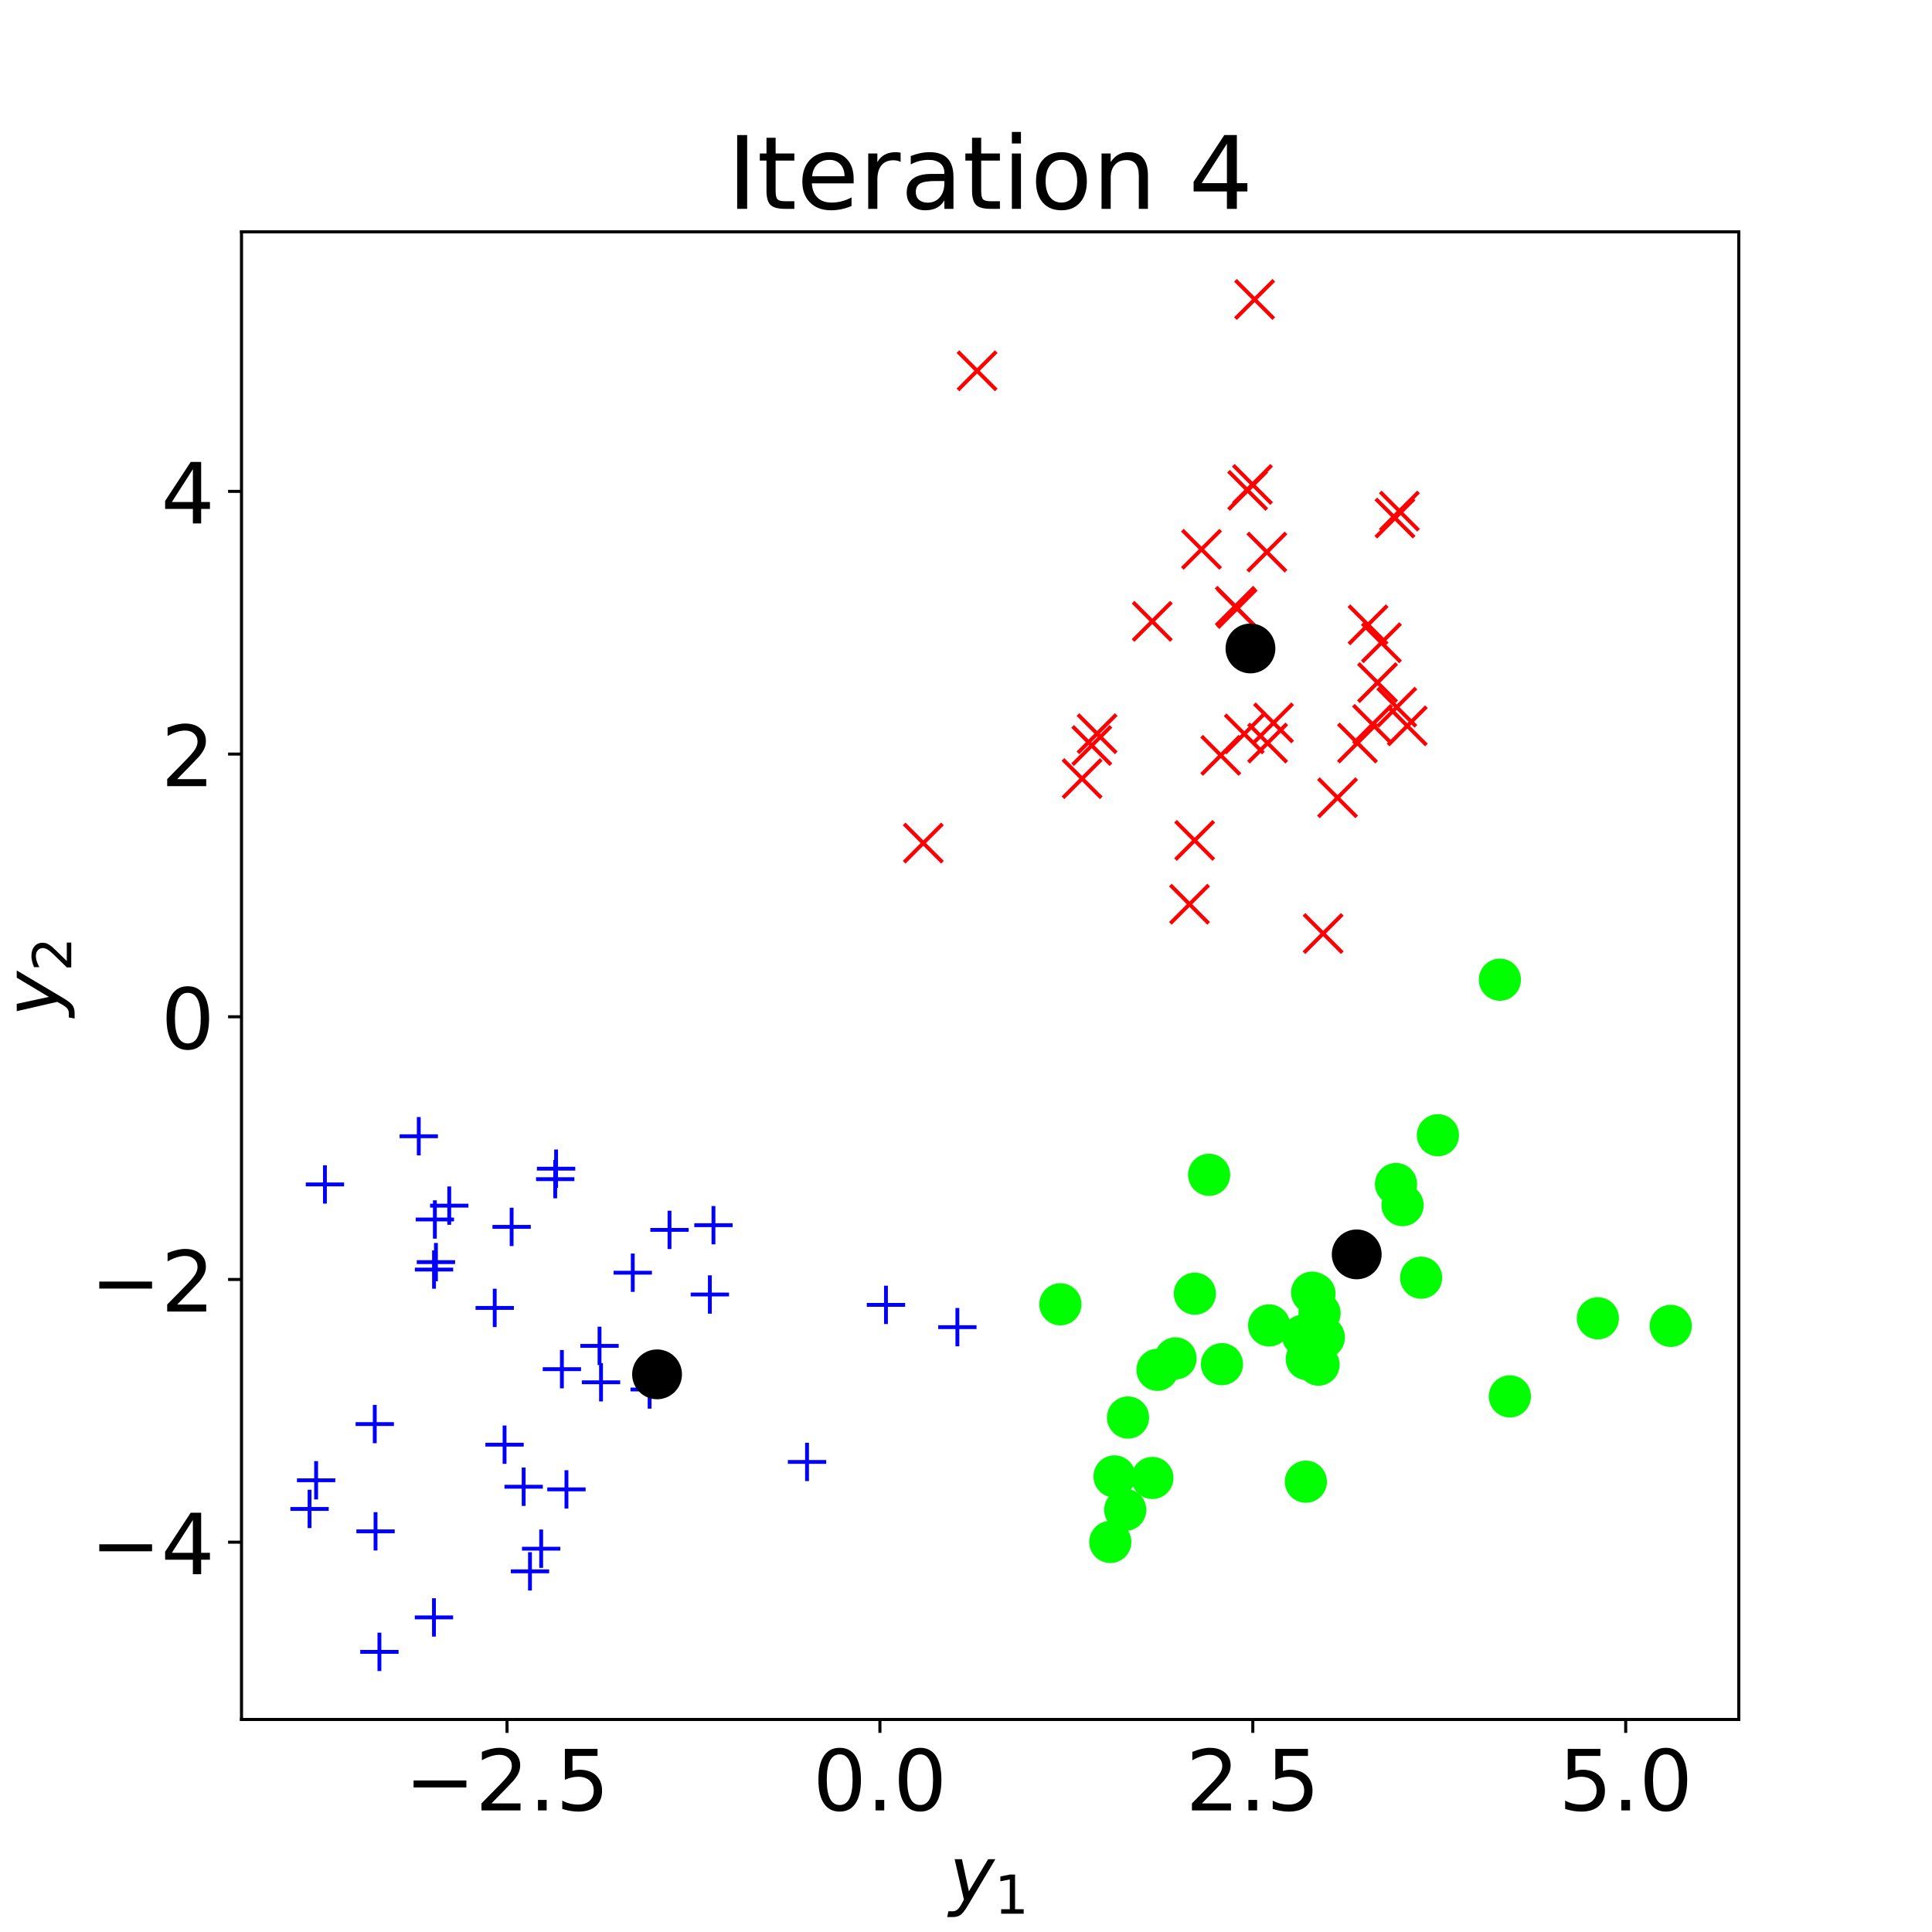
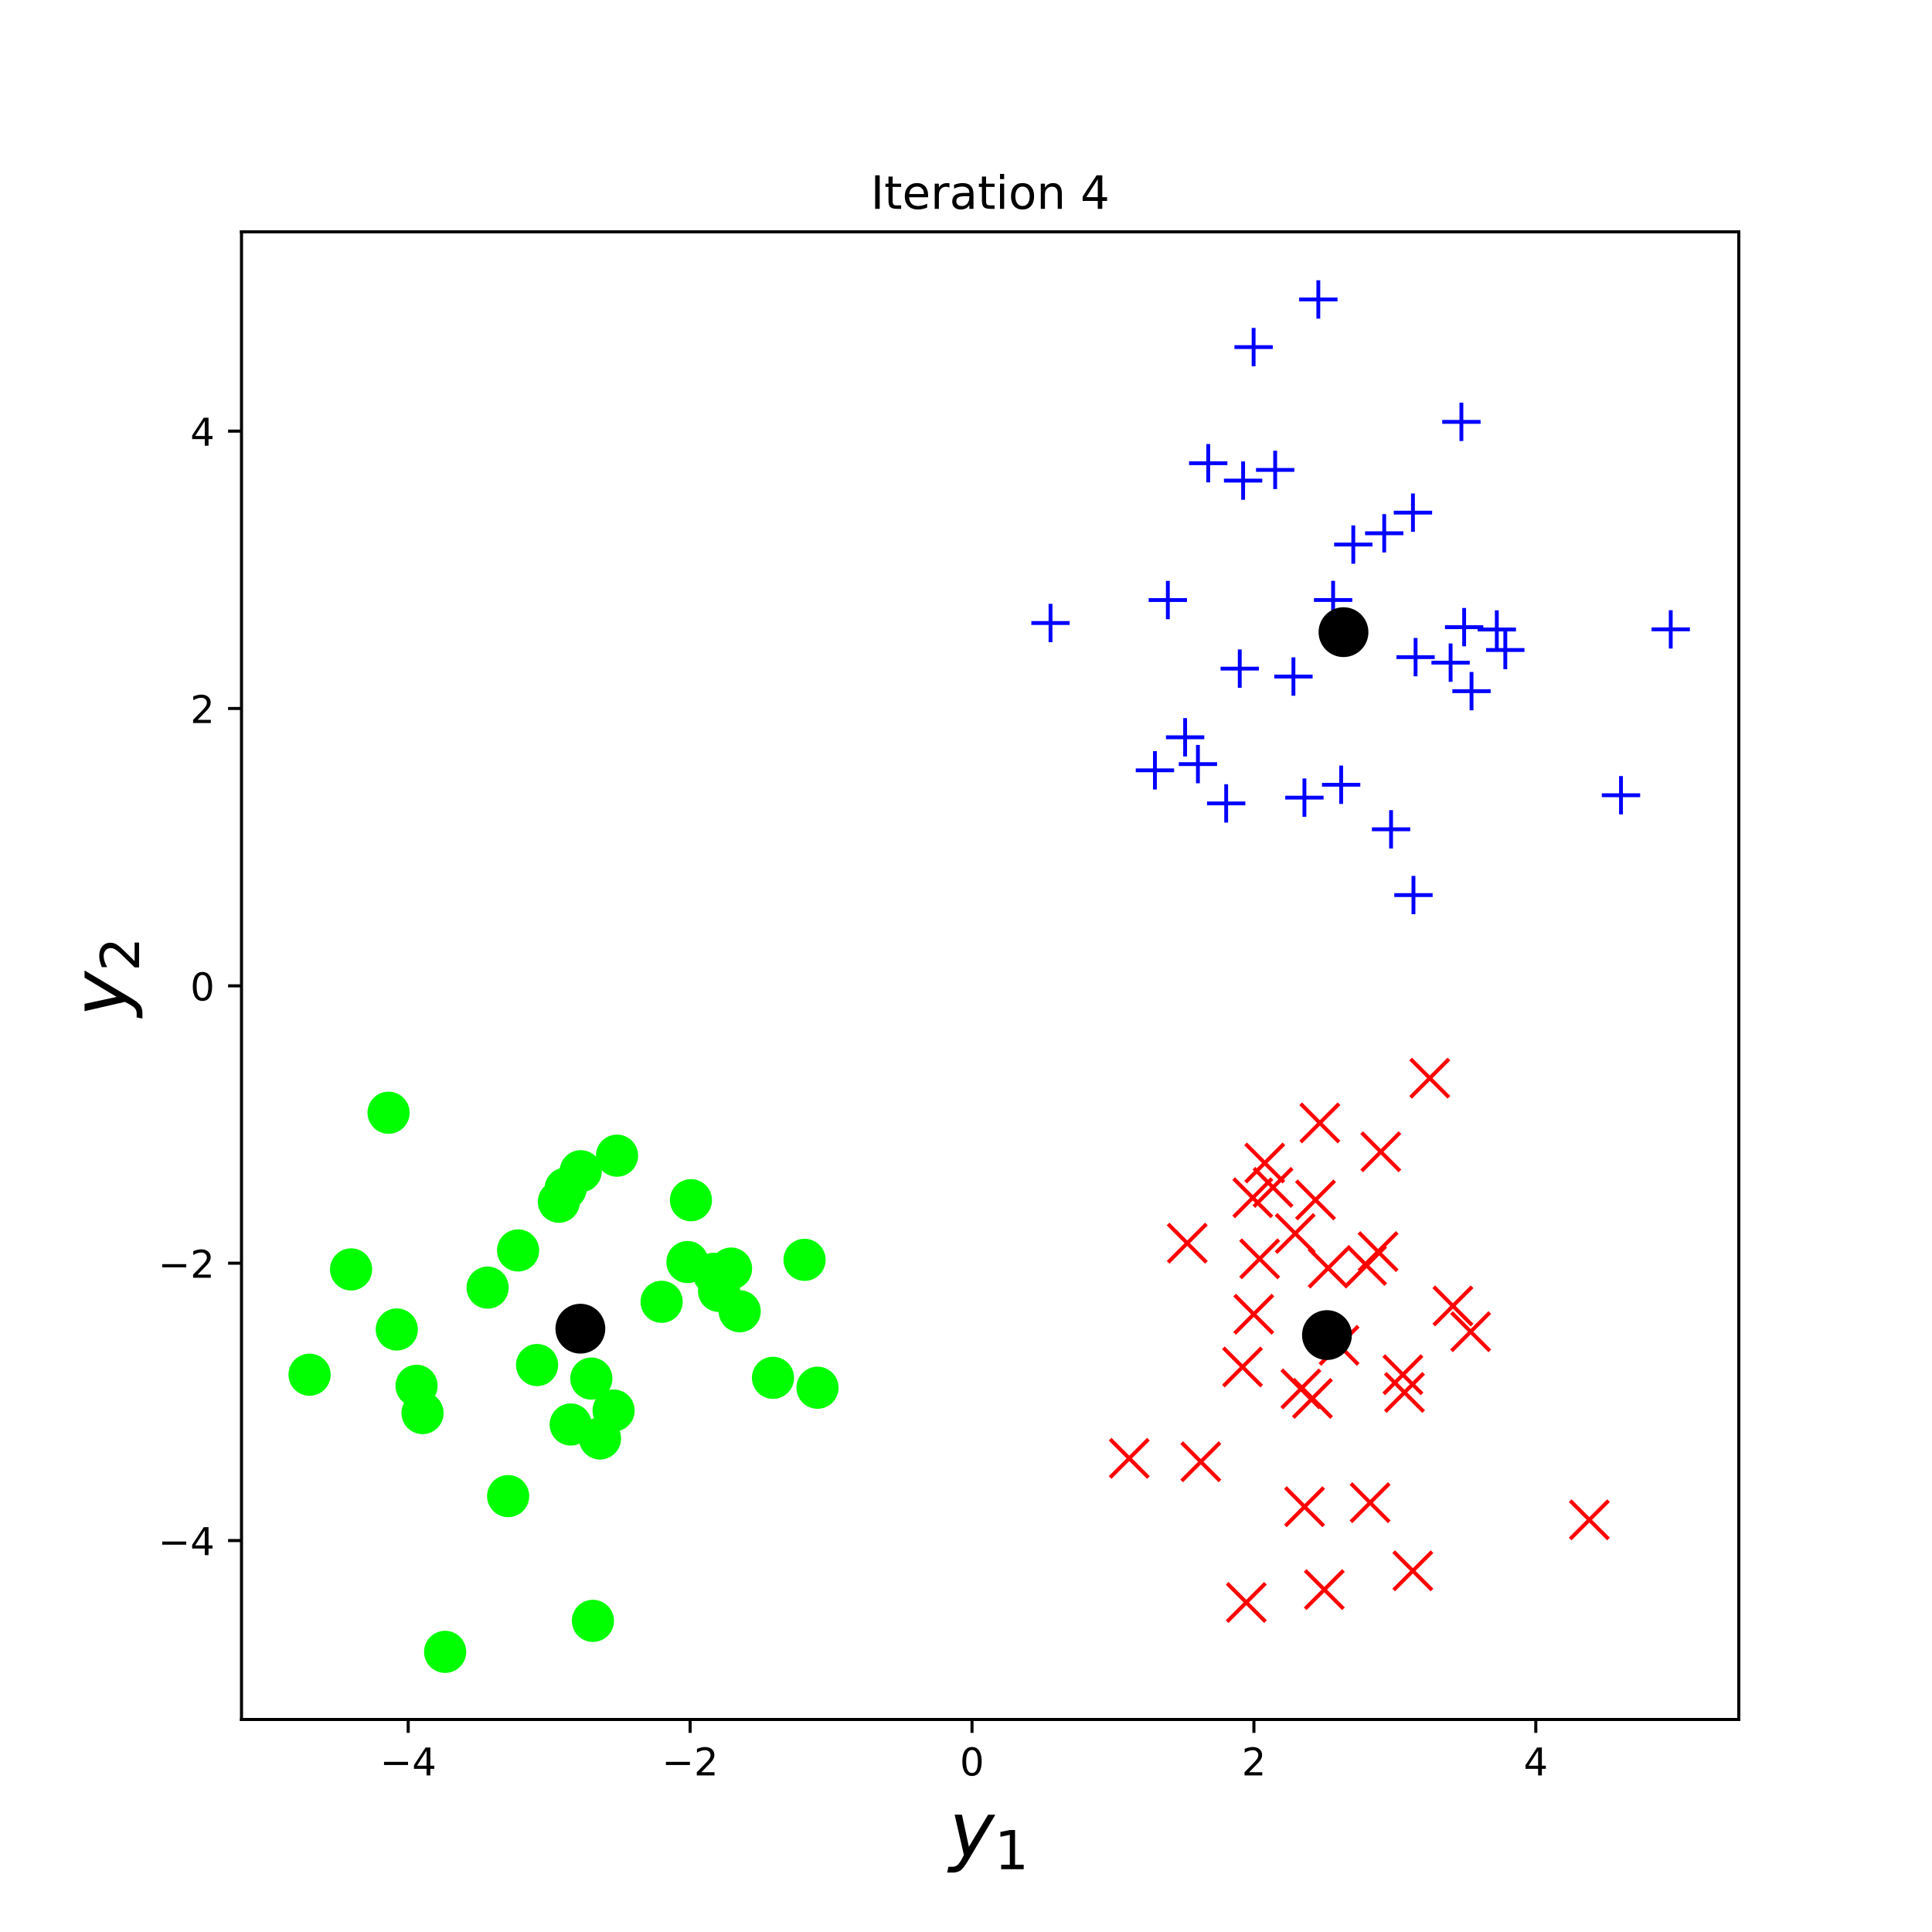
<svg xmlns="http://www.w3.org/2000/svg" xmlns:xlink="http://www.w3.org/1999/xlink" width="504pt" height="504pt" viewBox="0 0 504 504" version="1.1">
  <defs>
    <style type="text/css">*{stroke-linejoin: round; stroke-linecap: butt}</style>
  </defs>
  <g id="figure_1">
    <g id="patch_1">
      <path d="M 0 504  L 504 504  L 504 0  L 0 0  L 0 504  z " style="fill: none" />
    </g>
    <g id="axes_1">
      <g id="patch_2">
        <path d="M 63 448.56  L 453.6 448.56  L 453.6 60.48  L 63 60.48  L 63 448.56  z " style="fill: none" />
      </g>
      <g id="matplotlib.axis_1">
        <g id="xtick_1">
          <g id="line2d_1">
            <defs>
-               <path id="m9f26ea71ec" d="M 0 0  L 0 3.5  " style="stroke: #000000; stroke-width: 0.8" />
+               <path id="m04fd9adc0d" d="M 0 0  L 0 3.5  " style="stroke: #000000; stroke-width: 0.8" />
            </defs>
            <g>
-               <use xlink:href="#m9f26ea71ec" x="132.27" y="448.56" style="stroke: #000000; stroke-width: 0.8" />
+               <use xlink:href="#m04fd9adc0d" x="106.492" y="448.56" style="stroke: #000000; stroke-width: 0.8" />
            </g>
          </g>
          <g id="text_1">
-             <g transform="translate(105.5589 472.2766) scale(0.22 -0.22)">
+             <g transform="translate(99.12061 463.1584) scale(0.1 -0.1)">
              <defs>
                <path id="DejaVuSans-2212" d="M 678 2272  L 4684 2272  L 4684 1741  L 678 1741  L 678 2272  z " transform="scale(0.015625)" />
+                 <path id="DejaVuSans-34" d="M 2419 4116  L 825 1625  L 2419 1625  L 2419 4116  z M 2253 4666  L 3047 4666  L 3047 1625  L 3713 1625  L 3713 1100  L 3047 1100  L 3047 0  L 2419 0  L 2419 1100  L 313 1100  L 313 1709  L 2253 4666  z " transform="scale(0.015625)" />
+               </defs>
+               <use xlink:href="#DejaVuSans-2212" />
+               <use xlink:href="#DejaVuSans-34" x="83.789" />
+             </g>
+           </g>
+         </g>
+         <g id="xtick_2">
+           <g id="line2d_2">
+             <g>
+               <use xlink:href="#m04fd9adc0d" x="180.03" y="448.56" style="stroke: #000000; stroke-width: 0.8" />
+             </g>
+           </g>
+           <g id="text_2">
+             <g transform="translate(172.6587 463.1584) scale(0.1 -0.1)">
+               <defs>
                <path id="DejaVuSans-32" d="M 1228 531  L 3431 531  L 3431 0  L 469 0  L 469 531  Q 828 903 1448 1529  Q 2069 2156 2228 2338  Q 2531 2678 2651 2914  Q 2772 3150 2772 3378  Q 2772 3750 2511 3984  Q 2250 4219 1831 4219  Q 1534 4219 1204 4116  Q 875 4013 500 3803  L 500 4441  Q 881 4594 1212 4672  Q 1544 4750 1819 4750  Q 2544 4750 2975 4387  Q 3406 4025 3406 3419  Q 3406 3131 3298 2873  Q 3191 2616 2906 2266  Q 2828 2175 2409 1742  Q 1991 1309 1228 531  z " transform="scale(0.015625)" />
-                 <path id="DejaVuSans-2e" d="M 684 794  L 1344 794  L 1344 0  L 684 0  L 684 794  z " transform="scale(0.015625)" />
-                 <path id="DejaVuSans-35" d="M 691 4666  L 3169 4666  L 3169 4134  L 1269 4134  L 1269 2991  Q 1406 3038 1543 3061  Q 1681 3084 1819 3084  Q 2600 3084 3056 2656  Q 3513 2228 3513 1497  Q 3513 744 3044 326  Q 2575 -91 1722 -91  Q 1428 -91 1123 -41  Q 819 9 494 109  L 494 744  Q 775 591 1075 516  Q 1375 441 1709 441  Q 2250 441 2565 725  Q 2881 1009 2881 1497  Q 2881 1984 2565 2268  Q 2250 2553 1709 2553  Q 1456 2553 1204 2497  Q 953 2441 691 2322  L 691 4666  z " transform="scale(0.015625)" />
              </defs>
              <use xlink:href="#DejaVuSans-2212" />
              <use xlink:href="#DejaVuSans-32" x="83.789" />
-               <use xlink:href="#DejaVuSans-2e" x="147.412" />
-               <use xlink:href="#DejaVuSans-35" x="179.199" />
-             </g>
-           </g>
-         </g>
-         <g id="xtick_2">
-           <g id="line2d_2">
-             <g>
-               <use xlink:href="#m9f26ea71ec" x="229.545" y="448.56" style="stroke: #000000; stroke-width: 0.8" />
-             </g>
-           </g>
-           <g id="text_2">
-             <g transform="translate(212.052 472.2766) scale(0.22 -0.22)">
+             </g>
+           </g>
+         </g>
+         <g id="xtick_3">
+           <g id="line2d_3">
+             <g>
+               <use xlink:href="#m04fd9adc0d" x="253.568" y="448.56" style="stroke: #000000; stroke-width: 0.8" />
+             </g>
+           </g>
+           <g id="text_3">
+             <g transform="translate(250.3866 463.1584) scale(0.1 -0.1)">
              <defs>
                <path id="DejaVuSans-30" d="M 2034 4250  Q 1547 4250 1301 3770  Q 1056 3291 1056 2328  Q 1056 1369 1301 889  Q 1547 409 2034 409  Q 2525 409 2770 889  Q 3016 1369 3016 2328  Q 3016 3291 2770 3770  Q 2525 4250 2034 4250  z M 2034 4750  Q 2819 4750 3233 4129  Q 3647 3509 3647 2328  Q 3647 1150 3233 529  Q 2819 -91 2034 -91  Q 1250 -91 836 529  Q 422 1150 422 2328  Q 422 3509 836 4129  Q 1250 4750 2034 4750  z " transform="scale(0.015625)" />
              </defs>
              <use xlink:href="#DejaVuSans-30" />
-               <use xlink:href="#DejaVuSans-2e" x="63.623" />
-               <use xlink:href="#DejaVuSans-30" x="95.41" />
-             </g>
-           </g>
-         </g>
-         <g id="xtick_3">
-           <g id="line2d_3">
-             <g>
-               <use xlink:href="#m9f26ea71ec" x="326.821" y="448.56" style="stroke: #000000; stroke-width: 0.8" />
-             </g>
-           </g>
-           <g id="text_3">
-             <g transform="translate(309.3275 472.2766) scale(0.22 -0.22)">
-               <use xlink:href="#DejaVuSans-32" />
-               <use xlink:href="#DejaVuSans-2e" x="63.623" />
-               <use xlink:href="#DejaVuSans-35" x="95.41" />
            </g>
          </g>
        </g>
        <g id="xtick_4">
          <g id="line2d_4">
            <g>
-               <use xlink:href="#m9f26ea71ec" x="424.096" y="448.56" style="stroke: #000000; stroke-width: 0.8" />
+               <use xlink:href="#m04fd9adc0d" x="327.106" y="448.56" style="stroke: #000000; stroke-width: 0.8" />
            </g>
          </g>
          <g id="text_4">
-             <g transform="translate(406.603 472.2766) scale(0.22 -0.22)">
-               <use xlink:href="#DejaVuSans-35" />
-               <use xlink:href="#DejaVuSans-2e" x="63.623" />
-               <use xlink:href="#DejaVuSans-30" x="95.41" />
-             </g>
-           </g>
-         </g>
-         <g id="text_5">
-           <g transform="translate(247.6 496.0081) scale(0.2 -0.2)">
+             <g transform="translate(323.9247 463.1584) scale(0.1 -0.1)">
+               <use xlink:href="#DejaVuSans-32" />
+             </g>
+           </g>
+         </g>
+         <g id="xtick_5">
+           <g id="line2d_5">
+             <g>
+               <use xlink:href="#m04fd9adc0d" x="400.644" y="448.56" style="stroke: #000000; stroke-width: 0.8" />
+             </g>
+           </g>
+           <g id="text_5">
+             <g transform="translate(397.4627 463.1584) scale(0.1 -0.1)">
+               <use xlink:href="#DejaVuSans-34" />
+             </g>
+           </g>
+         </g>
+         <g id="text_6">
+           <g transform="translate(247.6 484.3944) scale(0.2 -0.2)">
            <defs>
              <path id="DejaVuSans-Oblique-79" d="M 1588 -325  Q 1188 -997 936 -1164  Q 684 -1331 294 -1331  L -159 -1331  L -63 -850  L 269 -850  Q 509 -850 678 -719  Q 847 -588 1056 -206  L 1234 128  L 459 3500  L 1069 3500  L 1650 819  L 3256 3500  L 3859 3500  L 1588 -325  z " transform="scale(0.015625)" />
              <path id="DejaVuSans-31" d="M 794 531  L 1825 531  L 1825 4091  L 703 3866  L 703 4441  L 1819 4666  L 2450 4666  L 2450 531  L 3481 531  L 3481 0  L 794 0  L 794 531  z " transform="scale(0.015625)" />
            </defs>
            <use xlink:href="#DejaVuSans-Oblique-79" transform="translate(0 0.3125)" />
            <use xlink:href="#DejaVuSans-31" transform="translate(59.17969 -16.09375) scale(0.7)" />
          </g>
        </g>
      </g>
      <g id="matplotlib.axis_2">
        <g id="ytick_1">
-           <g id="line2d_5">
+           <g id="line2d_6">
            <defs>
-               <path id="m7f54063a61" d="M 0 0  L -3.5 0  " style="stroke: #000000; stroke-width: 0.8" />
+               <path id="m2113b53665" d="M 0 0  L -3.5 0  " style="stroke: #000000; stroke-width: 0.8" />
            </defs>
            <g>
-               <use xlink:href="#m7f54063a61" x="63" y="402.308" style="stroke: #000000; stroke-width: 0.8" />
-             </g>
-           </g>
-           <g id="text_6">
-             <g transform="translate(23.56719 410.6658) scale(0.22 -0.22)">
-               <defs>
-                 <path id="DejaVuSans-34" d="M 2419 4116  L 825 1625  L 2419 1625  L 2419 4116  z M 2253 4666  L 3047 4666  L 3047 1625  L 3713 1625  L 3713 1100  L 3047 1100  L 3047 0  L 2419 0  L 2419 1100  L 313 1100  L 313 1709  L 2253 4666  z " transform="scale(0.015625)" />
-               </defs>
+               <use xlink:href="#m2113b53665" x="63" y="401.885" style="stroke: #000000; stroke-width: 0.8" />
+             </g>
+           </g>
+           <g id="text_7">
+             <g transform="translate(41.25781 405.6845) scale(0.1 -0.1)">
              <use xlink:href="#DejaVuSans-2212" />
              <use xlink:href="#DejaVuSans-34" x="83.789" />
            </g>
          </g>
        </g>
        <g id="ytick_2">
-           <g id="line2d_6">
-             <g>
-               <use xlink:href="#m7f54063a61" x="63" y="333.777" style="stroke: #000000; stroke-width: 0.8" />
-             </g>
-           </g>
-           <g id="text_7">
-             <g transform="translate(23.56719 342.1357) scale(0.22 -0.22)">
+           <g id="line2d_7">
+             <g>
+               <use xlink:href="#m2113b53665" x="63" y="329.53" style="stroke: #000000; stroke-width: 0.8" />
+             </g>
+           </g>
+           <g id="text_8">
+             <g transform="translate(41.25781 333.3295) scale(0.1 -0.1)">
              <use xlink:href="#DejaVuSans-2212" />
              <use xlink:href="#DejaVuSans-32" x="83.789" />
            </g>
          </g>
        </g>
        <g id="ytick_3">
-           <g id="line2d_7">
-             <g>
-               <use xlink:href="#m7f54063a61" x="63" y="265.247" style="stroke: #000000; stroke-width: 0.8" />
-             </g>
-           </g>
-           <g id="text_8">
-             <g transform="translate(42.0025 273.6055) scale(0.22 -0.22)">
+           <g id="line2d_8">
+             <g>
+               <use xlink:href="#m2113b53665" x="63" y="257.175" style="stroke: #000000; stroke-width: 0.8" />
+             </g>
+           </g>
+           <g id="text_9">
+             <g transform="translate(49.6375 260.9744) scale(0.1 -0.1)">
              <use xlink:href="#DejaVuSans-30" />
            </g>
          </g>
        </g>
        <g id="ytick_4">
-           <g id="line2d_8">
-             <g>
-               <use xlink:href="#m7f54063a61" x="63" y="196.717" style="stroke: #000000; stroke-width: 0.8" />
-             </g>
-           </g>
-           <g id="text_9">
-             <g transform="translate(42.0025 205.0753) scale(0.22 -0.22)">
+           <g id="line2d_9">
+             <g>
+               <use xlink:href="#m2113b53665" x="63" y="184.82" style="stroke: #000000; stroke-width: 0.8" />
+             </g>
+           </g>
+           <g id="text_10">
+             <g transform="translate(49.6375 188.6193) scale(0.1 -0.1)">
              <use xlink:href="#DejaVuSans-32" />
            </g>
          </g>
        </g>
        <g id="ytick_5">
-           <g id="line2d_9">
-             <g>
-               <use xlink:href="#m7f54063a61" x="63" y="128.187" style="stroke: #000000; stroke-width: 0.8" />
-             </g>
-           </g>
-           <g id="text_10">
-             <g transform="translate(42.0025 136.5451) scale(0.22 -0.22)">
+           <g id="line2d_10">
+             <g>
+               <use xlink:href="#m2113b53665" x="63" y="112.465" style="stroke: #000000; stroke-width: 0.8" />
+             </g>
+           </g>
+           <g id="text_11">
+             <g transform="translate(49.6375 116.2642) scale(0.1 -0.1)">
              <use xlink:href="#DejaVuSans-34" />
            </g>
          </g>
        </g>
-         <g id="text_11">
-           <g transform="translate(15.36719 265.22) rotate(-90) scale(0.2 -0.2)">
+         <g id="text_12">
+           <g transform="translate(33.05781 265.22) rotate(-90) scale(0.2 -0.2)">
            <use xlink:href="#DejaVuSans-Oblique-79" transform="translate(0 0.3125)" />
            <use xlink:href="#DejaVuSans-32" transform="translate(59.17969 -16.09375) scale(0.7)" />
          </g>
        </g>
      </g>
-       <g id="line2d_10">
-         <defs>
-           <path id="m78715d1a5d" d="M -5 5  L 5 -5  M -5 -5  L 5 5  " style="stroke: #ff0000" />
-         </defs>
-         <g clip-path="url(#p1e6be74d0d)">
-           <use xlink:href="#m78715d1a5d" x="318.463" y="197.049" style="fill: #ff0000; stroke: #ff0000" />
-           <use xlink:href="#m78715d1a5d" x="356.879" y="162.999" style="fill: #ff0000; stroke: #ff0000" />
-           <use xlink:href="#m78715d1a5d" x="284.814" y="194.484" style="fill: #ff0000; stroke: #ff0000" />
-           <use xlink:href="#m78715d1a5d" x="286.198" y="191.396" style="fill: #ff0000; stroke: #ff0000" />
-           <use xlink:href="#m78715d1a5d" x="359.356" y="178.076" style="fill: #ff0000; stroke: #ff0000" />
-           <use xlink:href="#m78715d1a5d" x="240.861" y="219.935" style="fill: #ff0000; stroke: #ff0000" />
-           <use xlink:href="#m78715d1a5d" x="330.485" y="144.023" style="fill: #ff0000; stroke: #ff0000" />
-           <use xlink:href="#m78715d1a5d" x="322.719" y="158.737" style="fill: #ff0000; stroke: #ff0000" />
-           <use xlink:href="#m78715d1a5d" x="364.378" y="184.489" style="fill: #ff0000; stroke: #ff0000" />
-           <use xlink:href="#m78715d1a5d" x="358.052" y="188.967" style="fill: #ff0000; stroke: #ff0000" />
-           <use xlink:href="#m78715d1a5d" x="360.37" y="167.666" style="fill: #ff0000; stroke: #ff0000" />
-           <use xlink:href="#m78715d1a5d" x="322.243" y="158.167" style="fill: #ff0000; stroke: #ff0000" />
-           <use xlink:href="#m78715d1a5d" x="365.061" y="133.333" style="fill: #ff0000; stroke: #ff0000" />
-           <use xlink:href="#m78715d1a5d" x="330.679" y="193.844" style="fill: #ff0000; stroke: #ff0000" />
-           <use xlink:href="#m78715d1a5d" x="282.285" y="203.123" style="fill: #ff0000; stroke: #ff0000" />
-           <use xlink:href="#m78715d1a5d" x="311.647" y="219.236" style="fill: #ff0000; stroke: #ff0000" />
-           <use xlink:href="#m78715d1a5d" x="326.725" y="126.376" style="fill: #ff0000; stroke: #ff0000" />
-           <use xlink:href="#m78715d1a5d" x="313.434" y="143.299" style="fill: #ff0000; stroke: #ff0000" />
-           <use xlink:href="#m78715d1a5d" x="300.586" y="162.092" style="fill: #ff0000; stroke: #ff0000" />
-           <use xlink:href="#m78715d1a5d" x="324.589" y="191.451" style="fill: #ff0000; stroke: #ff0000" />
-           <use xlink:href="#m78715d1a5d" x="310.309" y="235.885" style="fill: #ff0000; stroke: #ff0000" />
-           <use xlink:href="#m78715d1a5d" x="348.923" y="208.111" style="fill: #ff0000; stroke: #ff0000" />
-           <use xlink:href="#m78715d1a5d" x="354.122" y="193.831" style="fill: #ff0000; stroke: #ff0000" />
-           <use xlink:href="#m78715d1a5d" x="327.291" y="78.12" style="fill: #ff0000; stroke: #ff0000" />
-           <use xlink:href="#m78715d1a5d" x="325.473" y="127.928" style="fill: #ff0000; stroke: #ff0000" />
-           <use xlink:href="#m78715d1a5d" x="332.223" y="188.58" style="fill: #ff0000; stroke: #ff0000" />
-           <use xlink:href="#m78715d1a5d" x="367.116" y="189.36" style="fill: #ff0000; stroke: #ff0000" />
-           <use xlink:href="#m78715d1a5d" x="254.895" y="96.731" style="fill: #ff0000; stroke: #ff0000" />
-           <use xlink:href="#m78715d1a5d" x="345.171" y="243.53" style="fill: #ff0000; stroke: #ff0000" />
-           <use xlink:href="#m78715d1a5d" x="363.904" y="135.144" style="fill: #ff0000; stroke: #ff0000" />
-         </g>
-       </g>
      <g id="line2d_11">
        <defs>
-           <path id="m4d82036aea" d="M 0 5  C 1.326 5 2.598 4.473 3.536 3.536  C 4.473 2.598 5 1.326 5 0  C 5 -1.326 4.473 -2.598 3.536 -3.536  C 2.598 -4.473 1.326 -5 0 -5  C -1.326 -5 -2.598 -4.473 -3.536 -3.536  C -4.473 -2.598 -5 -1.326 -5 0  C -5 1.326 -4.473 2.598 -3.536 3.536  C -2.598 4.473 -1.326 5 0 5  z " style="stroke: #00ff00" />
+           <path id="m47be427114" d="M -5 5  L 5 -5  M -5 -5  L 5 5  " style="stroke: #ff0000" />
        </defs>
-         <g clip-path="url(#p1e6be74d0d)">
-           <use xlink:href="#m4d82036aea" x="306.659" y="354.361" style="fill: #00ff00; stroke: #00ff00" />
-           <use xlink:href="#m4d82036aea" x="391.27" y="255.572" style="fill: #00ff00; stroke: #00ff00" />
-           <use xlink:href="#m4d82036aea" x="293.536" y="393.883" style="fill: #00ff00; stroke: #00ff00" />
-           <use xlink:href="#m4d82036aea" x="290.742" y="385.154" style="fill: #00ff00; stroke: #00ff00" />
-           <use xlink:href="#m4d82036aea" x="300.623" y="385.553" style="fill: #00ff00; stroke: #00ff00" />
-           <use xlink:href="#m4d82036aea" x="276.621" y="340.253" style="fill: #00ff00; stroke: #00ff00" />
-           <use xlink:href="#m4d82036aea" x="318.768" y="355.867" style="fill: #00ff00; stroke: #00ff00" />
-           <use xlink:href="#m4d82036aea" x="345.355" y="348.877" style="fill: #00ff00; stroke: #00ff00" />
-           <use xlink:href="#m4d82036aea" x="370.727" y="333.317" style="fill: #00ff00; stroke: #00ff00" />
-           <use xlink:href="#m4d82036aea" x="375.102" y="296.145" style="fill: #00ff00; stroke: #00ff00" />
-           <use xlink:href="#m4d82036aea" x="435.845" y="345.886" style="fill: #00ff00; stroke: #00ff00" />
-           <use xlink:href="#m4d82036aea" x="315.422" y="306.473" style="fill: #00ff00; stroke: #00ff00" />
-           <use xlink:href="#m4d82036aea" x="344.233" y="342.567" style="fill: #00ff00; stroke: #00ff00" />
-           <use xlink:href="#m4d82036aea" x="331.077" y="345.763" style="fill: #00ff00; stroke: #00ff00" />
-           <use xlink:href="#m4d82036aea" x="339.901" y="348.462" style="fill: #00ff00; stroke: #00ff00" />
-           <use xlink:href="#m4d82036aea" x="364.173" y="308.875" style="fill: #00ff00; stroke: #00ff00" />
-           <use xlink:href="#m4d82036aea" x="393.88" y="364.271" style="fill: #00ff00; stroke: #00ff00" />
-           <use xlink:href="#m4d82036aea" x="365.888" y="314.385" style="fill: #00ff00; stroke: #00ff00" />
-           <use xlink:href="#m4d82036aea" x="311.7" y="337.483" style="fill: #00ff00; stroke: #00ff00" />
-           <use xlink:href="#m4d82036aea" x="342.293" y="337.216" style="fill: #00ff00; stroke: #00ff00" />
-           <use xlink:href="#m4d82036aea" x="289.64" y="402.251" style="fill: #00ff00; stroke: #00ff00" />
-           <use xlink:href="#m4d82036aea" x="340.893" y="354.541" style="fill: #00ff00; stroke: #00ff00" />
-           <use xlink:href="#m4d82036aea" x="301.957" y="357.344" style="fill: #00ff00; stroke: #00ff00" />
-           <use xlink:href="#m4d82036aea" x="342.908" y="337.512" style="fill: #00ff00; stroke: #00ff00" />
-           <use xlink:href="#m4d82036aea" x="340.661" y="386.525" style="fill: #00ff00; stroke: #00ff00" />
-           <use xlink:href="#m4d82036aea" x="343.959" y="355.994" style="fill: #00ff00; stroke: #00ff00" />
-           <use xlink:href="#m4d82036aea" x="294.262" y="369.79" style="fill: #00ff00; stroke: #00ff00" />
-           <use xlink:href="#m4d82036aea" x="416.831" y="343.904" style="fill: #00ff00; stroke: #00ff00" />
+         <g clip-path="url(#p6b48e7e684)">
+           <use xlink:href="#m47be427114" x="343.177" y="313.03" style="fill: #ff0000; stroke: #ff0000" />
+           <use xlink:href="#m47be427114" x="329.929" y="303.399" style="fill: #ff0000; stroke: #ff0000" />
+           <use xlink:href="#m47be427114" x="359.493" y="326.508" style="fill: #ff0000; stroke: #ff0000" />
+           <use xlink:href="#m47be427114" x="326.811" y="312.461" style="fill: #ff0000; stroke: #ff0000" />
+           <use xlink:href="#m47be427114" x="327.068" y="342.84" style="fill: #ff0000; stroke: #ff0000" />
+           <use xlink:href="#m47be427114" x="349.322" y="350.949" style="fill: #ff0000; stroke: #ff0000" />
+           <use xlink:href="#m47be427114" x="328.606" y="328.388" style="fill: #ff0000; stroke: #ff0000" />
+           <use xlink:href="#m47be427114" x="372.982" y="281.261" style="fill: #ff0000; stroke: #ff0000" />
+           <use xlink:href="#m47be427114" x="342.373" y="364.794" style="fill: #ff0000; stroke: #ff0000" />
+           <use xlink:href="#m47be427114" x="357.422" y="392.001" style="fill: #ff0000; stroke: #ff0000" />
+           <use xlink:href="#m47be427114" x="294.593" y="380.44" style="fill: #ff0000; stroke: #ff0000" />
+           <use xlink:href="#m47be427114" x="337.881" y="321.783" style="fill: #ff0000; stroke: #ff0000" />
+           <use xlink:href="#m47be427114" x="366.382" y="363.246" style="fill: #ff0000; stroke: #ff0000" />
+           <use xlink:href="#m47be427114" x="313.257" y="381.326" style="fill: #ff0000; stroke: #ff0000" />
+           <use xlink:href="#m47be427114" x="339.362" y="362.32" style="fill: #ff0000; stroke: #ff0000" />
+           <use xlink:href="#m47be427114" x="325.119" y="418.034" style="fill: #ff0000; stroke: #ff0000" />
+           <use xlink:href="#m47be427114" x="345.472" y="414.684" style="fill: #ff0000; stroke: #ff0000" />
+           <use xlink:href="#m47be427114" x="309.716" y="324.311" style="fill: #ff0000; stroke: #ff0000" />
+           <use xlink:href="#m47be427114" x="332.092" y="309.755" style="fill: #ff0000; stroke: #ff0000" />
+           <use xlink:href="#m47be427114" x="344.304" y="292.938" style="fill: #ff0000; stroke: #ff0000" />
+           <use xlink:href="#m47be427114" x="346.483" y="330.8" style="fill: #ff0000; stroke: #ff0000" />
+           <use xlink:href="#m47be427114" x="324.14" y="356.599" style="fill: #ff0000; stroke: #ff0000" />
+           <use xlink:href="#m47be427114" x="368.564" y="409.783" style="fill: #ff0000; stroke: #ff0000" />
+           <use xlink:href="#m47be427114" x="383.646" y="347.402" style="fill: #ff0000; stroke: #ff0000" />
+           <use xlink:href="#m47be427114" x="414.615" y="396.48" style="fill: #ff0000; stroke: #ff0000" />
+           <use xlink:href="#m47be427114" x="356.493" y="330.116" style="fill: #ff0000; stroke: #ff0000" />
+           <use xlink:href="#m47be427114" x="340.318" y="393.059" style="fill: #ff0000; stroke: #ff0000" />
+           <use xlink:href="#m47be427114" x="365.976" y="358.621" style="fill: #ff0000; stroke: #ff0000" />
+           <use xlink:href="#m47be427114" x="360.205" y="300.464" style="fill: #ff0000; stroke: #ff0000" />
+           <use xlink:href="#m47be427114" x="379.021" y="340.682" style="fill: #ff0000; stroke: #ff0000" />
        </g>
      </g>
      <g id="line2d_12">
        <defs>
-           <path id="me6ebef0b1b" d="M -5 0  L 5 0  M 0 5  L 0 -5  " style="stroke: #0000ff" />
+           <path id="m75936af58e" d="M 0 5  C 1.326 5 2.598 4.473 3.536 3.536  C 4.473 2.598 5 1.326 5 0  C 5 -1.326 4.473 -2.598 3.536 -3.536  C 2.598 -4.473 1.326 -5 0 -5  C -1.326 -5 -2.598 -4.473 -3.536 -3.536  C -4.473 -2.598 -5 -1.326 -5 0  C -5 1.326 -4.473 2.598 -3.536 3.536  C -2.598 4.473 -1.326 5 0 5  z " style="stroke: #00ff00" />
        </defs>
-         <g clip-path="url(#p1e6be74d0d)">
-           <use xlink:href="#me6ebef0b1b" x="141.175" y="404.009" style="fill: #0000ff; stroke: #0000ff" />
-           <use xlink:href="#me6ebef0b1b" x="185.18" y="337.697" style="fill: #0000ff; stroke: #0000ff" />
-           <use xlink:href="#me6ebef0b1b" x="82.467" y="386.156" style="fill: #0000ff; stroke: #0000ff" />
-           <use xlink:href="#me6ebef0b1b" x="113.224" y="331.185" style="fill: #0000ff; stroke: #0000ff" />
-           <use xlink:href="#me6ebef0b1b" x="174.656" y="320.843" style="fill: #0000ff; stroke: #0000ff" />
-           <use xlink:href="#me6ebef0b1b" x="113.443" y="318.122" style="fill: #0000ff; stroke: #0000ff" />
-           <use xlink:href="#me6ebef0b1b" x="145.065" y="304.87" style="fill: #0000ff; stroke: #0000ff" />
-           <use xlink:href="#me6ebef0b1b" x="165.065" y="332.01" style="fill: #0000ff; stroke: #0000ff" />
-           <use xlink:href="#me6ebef0b1b" x="131.624" y="376.873" style="fill: #0000ff; stroke: #0000ff" />
-           <use xlink:href="#me6ebef0b1b" x="133.468" y="320.054" style="fill: #0000ff; stroke: #0000ff" />
-           <use xlink:href="#me6ebef0b1b" x="156.788" y="360.593" style="fill: #0000ff; stroke: #0000ff" />
-           <use xlink:href="#me6ebef0b1b" x="80.755" y="393.636" style="fill: #0000ff; stroke: #0000ff" />
-           <use xlink:href="#me6ebef0b1b" x="136.605" y="387.845" style="fill: #0000ff; stroke: #0000ff" />
-           <use xlink:href="#me6ebef0b1b" x="129.058" y="341.194" style="fill: #0000ff; stroke: #0000ff" />
-           <use xlink:href="#me6ebef0b1b" x="156.4" y="351.098" style="fill: #0000ff; stroke: #0000ff" />
-           <use xlink:href="#me6ebef0b1b" x="144.836" y="307.607" style="fill: #0000ff; stroke: #0000ff" />
-           <use xlink:href="#me6ebef0b1b" x="138.257" y="409.915" style="fill: #0000ff; stroke: #0000ff" />
-           <use xlink:href="#me6ebef0b1b" x="113.722" y="329.248" style="fill: #0000ff; stroke: #0000ff" />
-           <use xlink:href="#me6ebef0b1b" x="169.467" y="362.473" style="fill: #0000ff; stroke: #0000ff" />
-           <use xlink:href="#me6ebef0b1b" x="109.244" y="296.411" style="fill: #0000ff; stroke: #0000ff" />
-           <use xlink:href="#me6ebef0b1b" x="117.195" y="314.515" style="fill: #0000ff; stroke: #0000ff" />
-           <use xlink:href="#me6ebef0b1b" x="97.968" y="399.483" style="fill: #0000ff; stroke: #0000ff" />
-           <use xlink:href="#me6ebef0b1b" x="147.769" y="388.531" style="fill: #0000ff; stroke: #0000ff" />
-           <use xlink:href="#me6ebef0b1b" x="84.766" y="308.981" style="fill: #0000ff; stroke: #0000ff" />
-           <use xlink:href="#me6ebef0b1b" x="186.12" y="319.612" style="fill: #0000ff; stroke: #0000ff" />
-           <use xlink:href="#me6ebef0b1b" x="113.206" y="421.93" style="fill: #0000ff; stroke: #0000ff" />
-           <use xlink:href="#me6ebef0b1b" x="146.58" y="357.177" style="fill: #0000ff; stroke: #0000ff" />
-           <use xlink:href="#me6ebef0b1b" x="98.978" y="430.92" style="fill: #0000ff; stroke: #0000ff" />
-           <use xlink:href="#me6ebef0b1b" x="210.529" y="381.37" style="fill: #0000ff; stroke: #0000ff" />
-           <use xlink:href="#me6ebef0b1b" x="97.764" y="371.492" style="fill: #0000ff; stroke: #0000ff" />
-           <use xlink:href="#me6ebef0b1b" x="249.75" y="346.211" style="fill: #0000ff; stroke: #0000ff" />
-           <use xlink:href="#me6ebef0b1b" x="231.122" y="340.399" style="fill: #0000ff; stroke: #0000ff" />
+         <g clip-path="url(#p6b48e7e684)">
+           <use xlink:href="#m75936af58e" x="154.262" y="359.632" style="fill: #00ff00; stroke: #00ff00" />
+           <use xlink:href="#m75936af58e" x="91.585" y="331.153" style="fill: #00ff00; stroke: #00ff00" />
+           <use xlink:href="#m75936af58e" x="172.596" y="339.605" style="fill: #00ff00; stroke: #00ff00" />
+           <use xlink:href="#m75936af58e" x="156.524" y="375.246" style="fill: #00ff00; stroke: #00ff00" />
+           <use xlink:href="#m75936af58e" x="132.558" y="390.291" style="fill: #00ff00; stroke: #00ff00" />
+           <use xlink:href="#m75936af58e" x="186.228" y="332.3" style="fill: #00ff00; stroke: #00ff00" />
+           <use xlink:href="#m75936af58e" x="135.153" y="326.203" style="fill: #00ff00; stroke: #00ff00" />
+           <use xlink:href="#m75936af58e" x="116.121" y="430.92" style="fill: #00ff00; stroke: #00ff00" />
+           <use xlink:href="#m75936af58e" x="140.105" y="356.097" style="fill: #00ff00; stroke: #00ff00" />
+           <use xlink:href="#m75936af58e" x="127.206" y="335.903" style="fill: #00ff00; stroke: #00ff00" />
+           <use xlink:href="#m75936af58e" x="187.585" y="336.776" style="fill: #00ff00; stroke: #00ff00" />
+           <use xlink:href="#m75936af58e" x="190.708" y="330.936" style="fill: #00ff00; stroke: #00ff00" />
+           <use xlink:href="#m75936af58e" x="108.662" y="361.513" style="fill: #00ff00; stroke: #00ff00" />
+           <use xlink:href="#m75936af58e" x="154.675" y="422.833" style="fill: #00ff00; stroke: #00ff00" />
+           <use xlink:href="#m75936af58e" x="103.505" y="346.824" style="fill: #00ff00; stroke: #00ff00" />
+           <use xlink:href="#m75936af58e" x="147.558" y="310.069" style="fill: #00ff00; stroke: #00ff00" />
+           <use xlink:href="#m75936af58e" x="160.965" y="301.48" style="fill: #00ff00; stroke: #00ff00" />
+           <use xlink:href="#m75936af58e" x="201.651" y="359.432" style="fill: #00ff00; stroke: #00ff00" />
+           <use xlink:href="#m75936af58e" x="213.26" y="362.015" style="fill: #00ff00; stroke: #00ff00" />
+           <use xlink:href="#m75936af58e" x="209.882" y="328.657" style="fill: #00ff00; stroke: #00ff00" />
+           <use xlink:href="#m75936af58e" x="179.343" y="329.232" style="fill: #00ff00; stroke: #00ff00" />
+           <use xlink:href="#m75936af58e" x="192.962" y="342.072" style="fill: #00ff00; stroke: #00ff00" />
+           <use xlink:href="#m75936af58e" x="160.067" y="367.972" style="fill: #00ff00; stroke: #00ff00" />
+           <use xlink:href="#m75936af58e" x="101.364" y="290.277" style="fill: #00ff00; stroke: #00ff00" />
+           <use xlink:href="#m75936af58e" x="148.883" y="371.611" style="fill: #00ff00; stroke: #00ff00" />
+           <use xlink:href="#m75936af58e" x="180.244" y="313.095" style="fill: #00ff00; stroke: #00ff00" />
+           <use xlink:href="#m75936af58e" x="110.226" y="368.623" style="fill: #00ff00; stroke: #00ff00" />
+           <use xlink:href="#m75936af58e" x="145.796" y="313.492" style="fill: #00ff00; stroke: #00ff00" />
+           <use xlink:href="#m75936af58e" x="151.489" y="305.539" style="fill: #00ff00; stroke: #00ff00" />
+           <use xlink:href="#m75936af58e" x="80.755" y="358.617" style="fill: #00ff00; stroke: #00ff00" />
        </g>
      </g>
      <g id="line2d_13">
        <defs>
-           <path id="mc8cbc30bea" d="M 0 6  C 1.591 6 3.117 5.368 4.243 4.243  C 5.368 3.117 6 1.591 6 0  C 6 -1.591 5.368 -3.117 4.243 -4.243  C 3.117 -5.368 1.591 -6 0 -6  C -1.591 -6 -3.117 -5.368 -4.243 -4.243  C -5.368 -3.117 -6 -1.591 -6 0  C -6 1.591 -5.368 3.117 -4.243 4.243  C -3.117 5.368 -1.591 6 0 6  z " style="stroke: #000000" />
+           <path id="me5aa4f0a86" d="M -5 0  L 5 0  M 0 5  L 0 -5  " style="stroke: #0000ff" />
        </defs>
-         <g clip-path="url(#p1e6be74d0d)">
-           <use xlink:href="#mc8cbc30bea" x="326.206" y="169.162" style="stroke: #000000" />
-           <use xlink:href="#mc8cbc30bea" x="353.926" y="327.23" style="stroke: #000000" />
-           <use xlink:href="#mc8cbc30bea" x="171.407" y="358.526" style="stroke: #000000" />
+         <g clip-path="url(#p6b48e7e684)">
+           <use xlink:href="#me5aa4f0a86" x="301.286" y="200.956" style="fill: #0000ff; stroke: #0000ff" />
+           <use xlink:href="#me5aa4f0a86" x="315.19" y="120.836" style="fill: #0000ff; stroke: #0000ff" />
+           <use xlink:href="#me5aa4f0a86" x="392.686" y="169.568" style="fill: #0000ff; stroke: #0000ff" />
+           <use xlink:href="#me5aa4f0a86" x="435.845" y="164.178" style="fill: #0000ff; stroke: #0000ff" />
+           <use xlink:href="#me5aa4f0a86" x="337.416" y="176.487" style="fill: #0000ff; stroke: #0000ff" />
+           <use xlink:href="#me5aa4f0a86" x="312.502" y="199.329" style="fill: #0000ff; stroke: #0000ff" />
+           <use xlink:href="#me5aa4f0a86" x="422.868" y="207.451" style="fill: #0000ff; stroke: #0000ff" />
+           <use xlink:href="#me5aa4f0a86" x="319.872" y="209.584" style="fill: #0000ff; stroke: #0000ff" />
+           <use xlink:href="#me5aa4f0a86" x="383.874" y="180.303" style="fill: #0000ff; stroke: #0000ff" />
+           <use xlink:href="#me5aa4f0a86" x="332.654" y="122.585" style="fill: #0000ff; stroke: #0000ff" />
+           <use xlink:href="#me5aa4f0a86" x="323.413" y="174.426" style="fill: #0000ff; stroke: #0000ff" />
+           <use xlink:href="#me5aa4f0a86" x="327.028" y="90.543" style="fill: #0000ff; stroke: #0000ff" />
+           <use xlink:href="#me5aa4f0a86" x="353.032" y="142.055" style="fill: #0000ff; stroke: #0000ff" />
+           <use xlink:href="#me5aa4f0a86" x="340.282" y="208.075" style="fill: #0000ff; stroke: #0000ff" />
+           <use xlink:href="#me5aa4f0a86" x="390.471" y="164.215" style="fill: #0000ff; stroke: #0000ff" />
+           <use xlink:href="#me5aa4f0a86" x="274.049" y="162.523" style="fill: #0000ff; stroke: #0000ff" />
+           <use xlink:href="#me5aa4f0a86" x="324.29" y="125.373" style="fill: #0000ff; stroke: #0000ff" />
+           <use xlink:href="#me5aa4f0a86" x="381.95" y="163.61" style="fill: #0000ff; stroke: #0000ff" />
+           <use xlink:href="#me5aa4f0a86" x="368.727" y="233.499" style="fill: #0000ff; stroke: #0000ff" />
+           <use xlink:href="#me5aa4f0a86" x="347.769" y="156.519" style="fill: #0000ff; stroke: #0000ff" />
+           <use xlink:href="#me5aa4f0a86" x="309.163" y="192.336" style="fill: #0000ff; stroke: #0000ff" />
+           <use xlink:href="#me5aa4f0a86" x="304.653" y="156.539" style="fill: #0000ff; stroke: #0000ff" />
+           <use xlink:href="#me5aa4f0a86" x="368.595" y="133.725" style="fill: #0000ff; stroke: #0000ff" />
+           <use xlink:href="#me5aa4f0a86" x="369.282" y="171.428" style="fill: #0000ff; stroke: #0000ff" />
+           <use xlink:href="#me5aa4f0a86" x="362.883" y="216.34" style="fill: #0000ff; stroke: #0000ff" />
+           <use xlink:href="#me5aa4f0a86" x="378.418" y="172.863" style="fill: #0000ff; stroke: #0000ff" />
+           <use xlink:href="#me5aa4f0a86" x="361.1" y="139.113" style="fill: #0000ff; stroke: #0000ff" />
+           <use xlink:href="#me5aa4f0a86" x="343.91" y="78.12" style="fill: #0000ff; stroke: #0000ff" />
+           <use xlink:href="#me5aa4f0a86" x="349.864" y="204.72" style="fill: #0000ff; stroke: #0000ff" />
+           <use xlink:href="#me5aa4f0a86" x="381.233" y="110.053" style="fill: #0000ff; stroke: #0000ff" />
+         </g>
+       </g>
+       <g id="line2d_14">
+         <defs>
+           <path id="m4493753d29" d="M 0 6  C 1.591 6 3.117 5.368 4.243 4.243  C 5.368 3.117 6 1.591 6 0  C 6 -1.591 5.368 -3.117 4.243 -4.243  C 3.117 -5.368 1.591 -6 0 -6  C -1.591 -6 -3.117 -5.368 -4.243 -4.243  C -5.368 -3.117 -6 -1.591 -6 0  C -6 1.591 -5.368 3.117 -4.243 4.243  C -3.117 5.368 -1.591 6 0 6  z " style="stroke: #000000" />
+         </defs>
+         <g clip-path="url(#p6b48e7e684)">
+           <use xlink:href="#m4493753d29" x="346.161" y="348.282" style="stroke: #000000" />
+           <use xlink:href="#m4493753d29" x="151.397" y="346.614" style="stroke: #000000" />
+           <use xlink:href="#m4493753d29" x="350.477" y="164.912" style="stroke: #000000" />
        </g>
      </g>
      <g id="patch_3">
        <path d="M 63 448.56  L 63 60.48  " style="fill: none; stroke: #000000; stroke-width: 0.8; stroke-linejoin: miter; stroke-linecap: square" />
      </g>
      <g id="patch_4">
        <path d="M 453.6 448.56  L 453.6 60.48  " style="fill: none; stroke: #000000; stroke-width: 0.8; stroke-linejoin: miter; stroke-linecap: square" />
      </g>
      <g id="patch_5">
        <path d="M 63 448.56  L 453.6 448.56  " style="fill: none; stroke: #000000; stroke-width: 0.8; stroke-linejoin: miter; stroke-linecap: square" />
      </g>
      <g id="patch_6">
        <path d="M 63 60.48  L 453.6 60.48  " style="fill: none; stroke: #000000; stroke-width: 0.8; stroke-linejoin: miter; stroke-linecap: square" />
      </g>
-       <g id="text_12">
-         <g transform="translate(189.7157 54.48) scale(0.264 -0.264)">
+       <g id="text_13">
+         <g transform="translate(227.1253 54.48) scale(0.12 -0.12)">
          <defs>
            <path id="DejaVuSans-49" d="M 628 4666  L 1259 4666  L 1259 0  L 628 0  L 628 4666  z " transform="scale(0.015625)" />
            <path id="DejaVuSans-74" d="M 1172 4494  L 1172 3500  L 2356 3500  L 2356 3053  L 1172 3053  L 1172 1153  Q 1172 725 1289 603  Q 1406 481 1766 481  L 2356 481  L 2356 0  L 1766 0  Q 1100 0 847 248  Q 594 497 594 1153  L 594 3053  L 172 3053  L 172 3500  L 594 3500  L 594 4494  L 1172 4494  z " transform="scale(0.015625)" />
            <path id="DejaVuSans-65" d="M 3597 1894  L 3597 1613  L 953 1613  Q 991 1019 1311 708  Q 1631 397 2203 397  Q 2534 397 2845 478  Q 3156 559 3463 722  L 3463 178  Q 3153 47 2828 -22  Q 2503 -91 2169 -91  Q 1331 -91 842 396  Q 353 884 353 1716  Q 353 2575 817 3079  Q 1281 3584 2069 3584  Q 2775 3584 3186 3129  Q 3597 2675 3597 1894  z M 3022 2063  Q 3016 2534 2758 2815  Q 2500 3097 2075 3097  Q 1594 3097 1305 2825  Q 1016 2553 972 2059  L 3022 2063  z " transform="scale(0.015625)" />
            <path id="DejaVuSans-72" d="M 2631 2963  Q 2534 3019 2420 3045  Q 2306 3072 2169 3072  Q 1681 3072 1420 2755  Q 1159 2438 1159 1844  L 1159 0  L 581 0  L 581 3500  L 1159 3500  L 1159 2956  Q 1341 3275 1631 3429  Q 1922 3584 2338 3584  Q 2397 3584 2469 3576  Q 2541 3569 2628 3553  L 2631 2963  z " transform="scale(0.015625)" />
            <path id="DejaVuSans-61" d="M 2194 1759  Q 1497 1759 1228 1600  Q 959 1441 959 1056  Q 959 750 1161 570  Q 1363 391 1709 391  Q 2188 391 2477 730  Q 2766 1069 2766 1631  L 2766 1759  L 2194 1759  z M 3341 1997  L 3341 0  L 2766 0  L 2766 531  Q 2569 213 2275 61  Q 1981 -91 1556 -91  Q 1019 -91 701 211  Q 384 513 384 1019  Q 384 1609 779 1909  Q 1175 2209 1959 2209  L 2766 2209  L 2766 2266  Q 2766 2663 2505 2880  Q 2244 3097 1772 3097  Q 1472 3097 1187 3025  Q 903 2953 641 2809  L 641 3341  Q 956 3463 1253 3523  Q 1550 3584 1831 3584  Q 2591 3584 2966 3190  Q 3341 2797 3341 1997  z " transform="scale(0.015625)" />
            <path id="DejaVuSans-69" d="M 603 3500  L 1178 3500  L 1178 0  L 603 0  L 603 3500  z M 603 4863  L 1178 4863  L 1178 4134  L 603 4134  L 603 4863  z " transform="scale(0.015625)" />
            <path id="DejaVuSans-6f" d="M 1959 3097  Q 1497 3097 1228 2736  Q 959 2375 959 1747  Q 959 1119 1226 758  Q 1494 397 1959 397  Q 2419 397 2687 759  Q 2956 1122 2956 1747  Q 2956 2369 2687 2733  Q 2419 3097 1959 3097  z M 1959 3584  Q 2709 3584 3137 3096  Q 3566 2609 3566 1747  Q 3566 888 3137 398  Q 2709 -91 1959 -91  Q 1206 -91 779 398  Q 353 888 353 1747  Q 353 2609 779 3096  Q 1206 3584 1959 3584  z " transform="scale(0.015625)" />
            <path id="DejaVuSans-6e" d="M 3513 2113  L 3513 0  L 2938 0  L 2938 2094  Q 2938 2591 2744 2837  Q 2550 3084 2163 3084  Q 1697 3084 1428 2787  Q 1159 2491 1159 1978  L 1159 0  L 581 0  L 581 3500  L 1159 3500  L 1159 2956  Q 1366 3272 1645 3428  Q 1925 3584 2291 3584  Q 2894 3584 3203 3211  Q 3513 2838 3513 2113  z " transform="scale(0.015625)" />
            <path id="DejaVuSans-20" transform="scale(0.015625)" />
          </defs>
          <use xlink:href="#DejaVuSans-49" />
          <use xlink:href="#DejaVuSans-74" x="29.492" />
          <use xlink:href="#DejaVuSans-65" x="68.701" />
          <use xlink:href="#DejaVuSans-72" x="130.225" />
          <use xlink:href="#DejaVuSans-61" x="171.338" />
          <use xlink:href="#DejaVuSans-74" x="232.617" />
          <use xlink:href="#DejaVuSans-69" x="271.826" />
          <use xlink:href="#DejaVuSans-6f" x="299.609" />
          <use xlink:href="#DejaVuSans-6e" x="360.791" />
          <use xlink:href="#DejaVuSans-20" x="424.17" />
          <use xlink:href="#DejaVuSans-34" x="455.957" />
        </g>
      </g>
    </g>
  </g>
  <defs>
-     <clipPath id="p1e6be74d0d">
+     <clipPath id="p6b48e7e684">
      <rect x="63" y="60.48" width="390.6" height="388.08" />
    </clipPath>
  </defs>
</svg>
